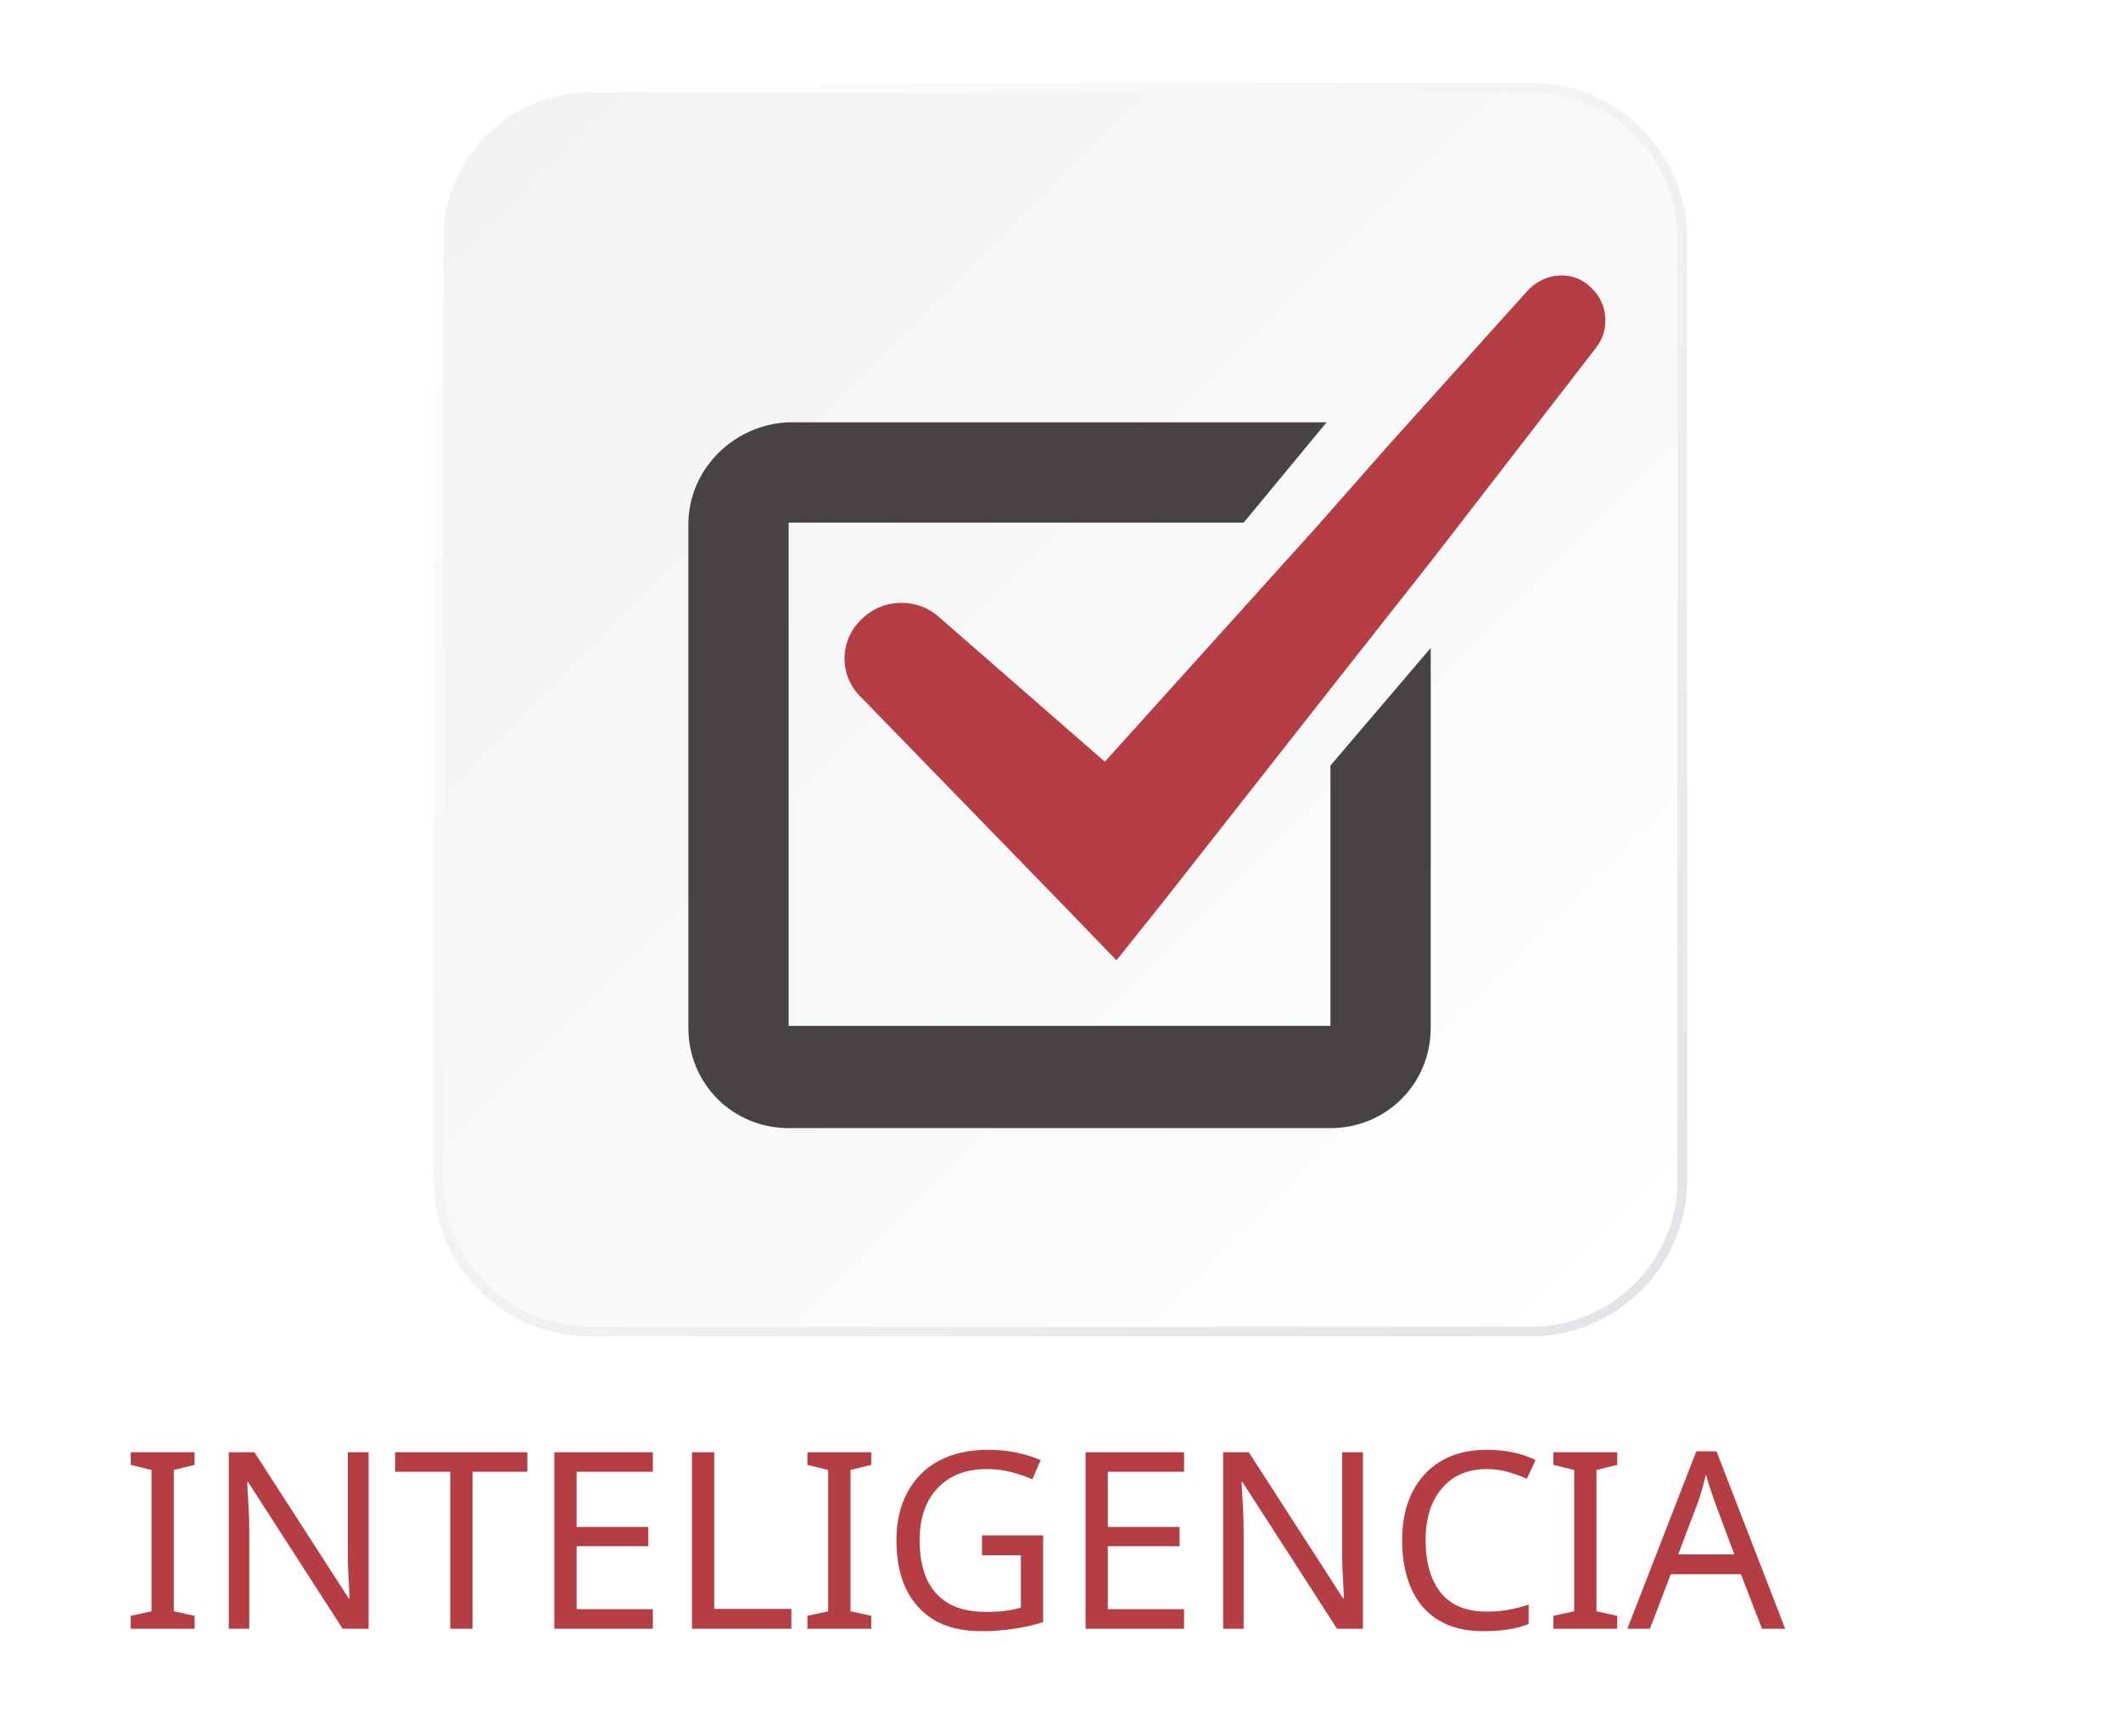
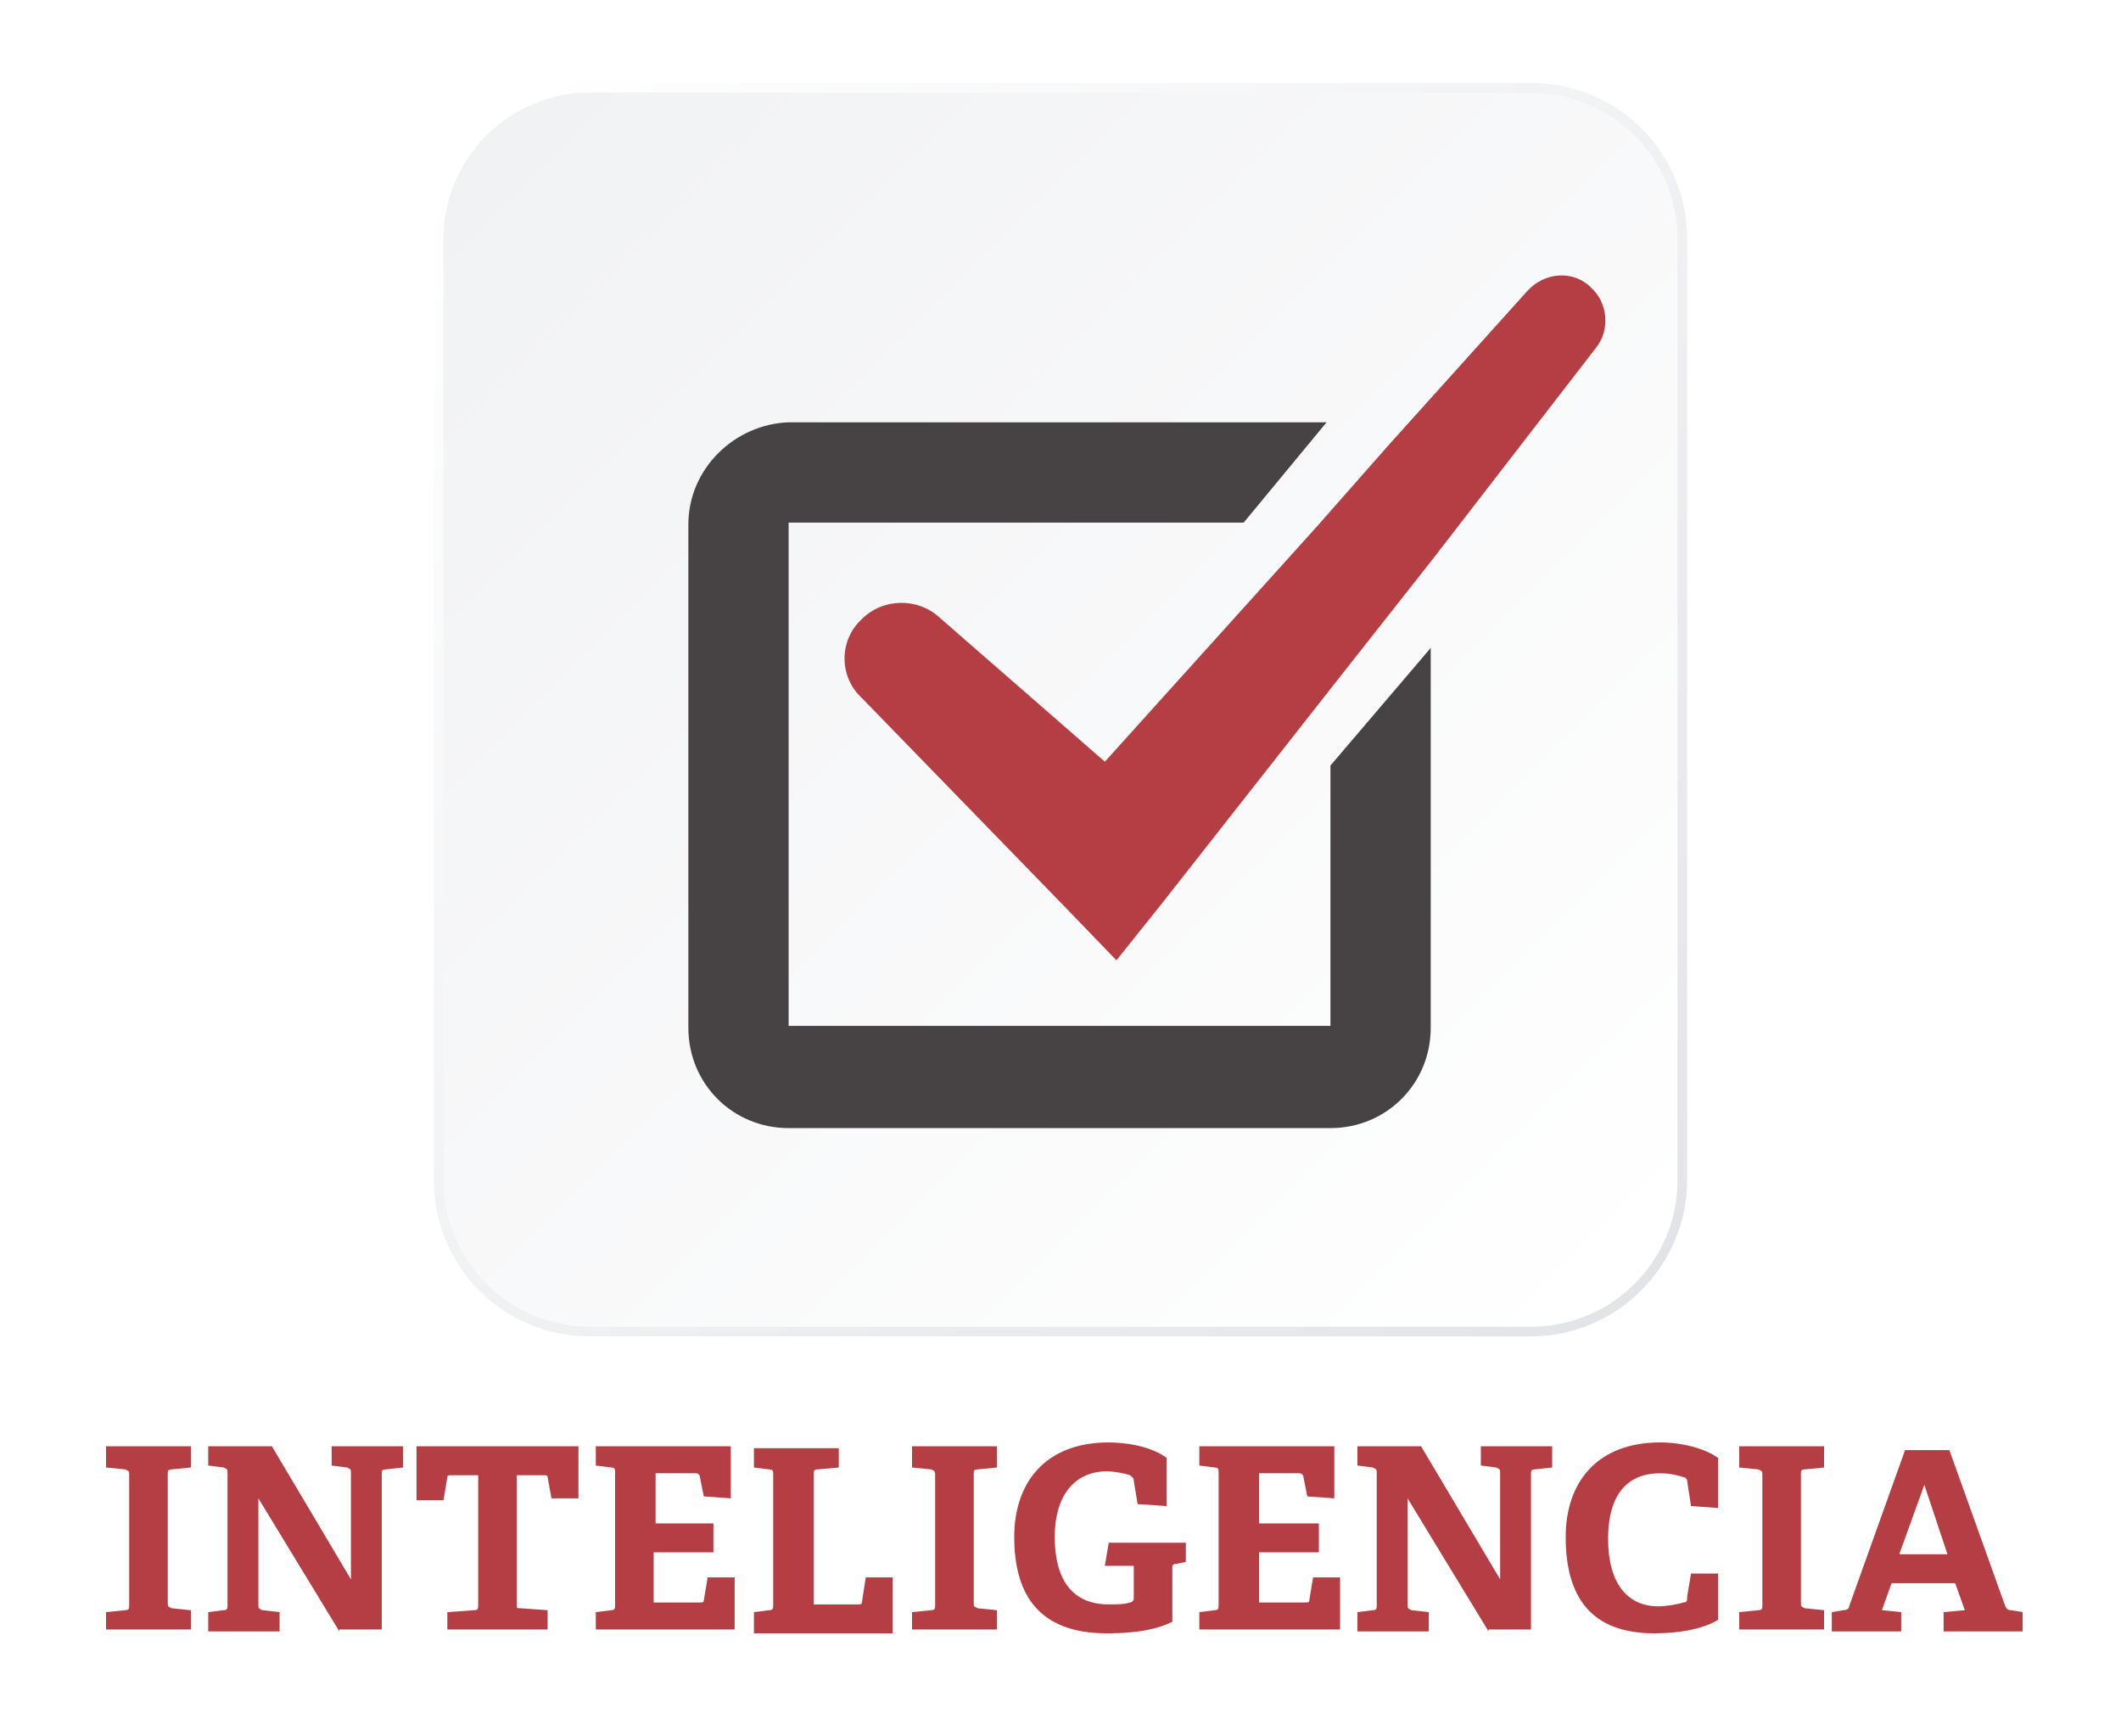
<svg xmlns="http://www.w3.org/2000/svg" version="1.1" id="Capa_1" x="0px" y="0px" viewBox="0 0 110 90" style="enable-background:new 0 0 110 90;" xml:space="preserve">
  <style type="text/css">
	.st0{fill:url(#SVGID_1_);}
	.st1{fill:url(#SVGID_2_);}
	.st2{fill:#474244;}
	.st3{fill:#B53E45;}
- 	.st4{font-family:'Adelle-Bold';}
- 	.st5{font-size:12.832px;}
</style>
  <g>
    <g>
      <g>
        <linearGradient id="SVGID_1_" gradientUnits="userSpaceOnUse" x1="24.88" y1="6.666" x2="85.12" y2="66.906">
          <stop offset="0" style="stop-color:#FFFFFF" />
          <stop offset="1" style="stop-color:#E2E4E8" />
        </linearGradient>
        <path class="st0" d="M79.4,69.3H30.6c-4.5,0-8.1-3.6-8.1-8.1V12.4c0-4.5,3.6-8.1,8.1-8.1h48.8c4.5,0,8.1,3.6,8.1,8.1v48.8     C87.5,65.6,83.9,69.3,79.4,69.3z" />
        <linearGradient id="SVGID_2_" gradientUnits="userSpaceOnUse" x1="25.227" y1="7.013" x2="84.773" y2="66.559">
          <stop offset="0" style="stop-color:#F1F2F4" />
          <stop offset="1" style="stop-color:#FFFFFF" />
        </linearGradient>
        <path class="st1" d="M30.6,68.8c-4.2,0-7.6-3.4-7.6-7.6V12.4c0-4.2,3.4-7.6,7.6-7.6h48.8c4.2,0,7.6,3.4,7.6,7.6v48.8     c0,4.2-3.4,7.6-7.6,7.6H30.6z" />
      </g>
    </g>
    <g>
      <path class="st2" d="M35.7,27.2v26.1c0,2.9,2.3,5.2,5.2,5.2h28.1c2.9,0,5.2-2.3,5.2-5.2V33.6l-5.2,6.1v13.5H40.9V34.6    c0-0.3,0-0.7,0-1v-6.5h23.6l4.3-5.2H40.9C38.1,22,35.7,24.3,35.7,27.2z" />
      <path class="st3" d="M48.7,32c-1.1-1-2.9-1-4,0.1c-1.2,1.1-1.2,3,0,4.1L55.2,47l2.7,2.8l2.4-3l8.8-11.2l5.2-6.6L82.8,18    c0.7-0.9,0.6-2.3-0.3-3.1c-0.9-0.9-2.4-0.8-3.3,0.2l-7.2,8l-3.7,4.2L57.3,39.5L48.7,32z" />
    </g>
  </g>
-   <text transform="matrix(1 0 0 1 6.2644 84.4635)" class="st3 st4 st5">INTELIGENCIA</text>
+   <g>
+     <path class="st3" d="M5.5,84.6v-1l1-0.1c0.2,0,0.2-0.1,0.2-0.3v-6.7c0-0.2,0-0.2-0.2-0.3l-1-0.1V75h4.4v1.1l-1,0.1   c-0.2,0-0.2,0.1-0.2,0.2v6.7c0,0.2,0,0.2,0.2,0.3l1,0.1v1H5.5z" />
+     <path class="st3" d="M17.6,84.6l-4.2-6.9v5.5c0,0.2,0,0.2,0.2,0.3l0.9,0.1v1h-3.7v-1l0.8-0.1c0.2,0,0.2-0.1,0.2-0.3v-6.8   c0-0.2,0-0.2-0.2-0.3l-0.8-0.1v-1h3.3l4.1,6.9v-5.5c0-0.2,0-0.2-0.2-0.3l-0.8-0.1V75h3.7v1.1L20,76.2c-0.2,0-0.2,0.1-0.2,0.2v8.1   H17.6z" />
+     <path class="st3" d="M23.2,84.6v-1l1.4-0.1c0.2,0,0.2-0.1,0.2-0.3v-6.7h-1.4c-0.1,0-0.2,0-0.2,0.1L23,77.8h-1.4V75H30v2.7h-1.4   l-0.2-1.1c0-0.1-0.1-0.1-0.2-0.1h-1.4v6.7c0,0.2,0,0.2,0.2,0.2l1.4,0.1v1H23.2z" />
+     <path class="st3" d="M30.9,84.6v-1l0.8-0.1c0.2,0,0.2-0.1,0.2-0.3v-6.8c0-0.2,0-0.3-0.2-0.3l-0.8-0.1v-1h7v2.7l-1.4-0.1l-0.2-1   c0-0.1-0.1-0.2-0.2-0.2h-2.1V79H37v1.5h-3.1v2.6h2.4c0.1,0,0.2,0,0.2-0.1l0.2-1.2h1.4v2.7H30.9z" />
+     <path class="st3" d="M39.1,84.6v-1l0.8-0.1c0.2,0,0.2-0.1,0.2-0.3v-6.7c0-0.2,0-0.3-0.2-0.3l-0.8-0.1v-1h4.4v1l-1.1,0.1   c-0.2,0-0.2,0.1-0.2,0.3v6.7h2.3c0.1,0,0.2,0,0.2-0.1l0.2-1.3h1.4v2.9H39.1z" />
+     <path class="st3" d="M47.3,84.6v-1l1-0.1c0.2,0,0.2-0.1,0.2-0.3v-6.7c0-0.2,0-0.2-0.2-0.3l-1-0.1V75h4.4v1.1l-1,0.1   c-0.2,0-0.2,0.1-0.2,0.2v6.7c0,0.2,0,0.2,0.2,0.3l1,0.1v1H47.3z" />
+     <path class="st3" d="M61,81.1c-0.2,0-0.2,0.1-0.2,0.2v2.8c-1,0.5-2.3,0.6-3.4,0.6c-3.6,0-4.8-2.1-4.8-5c0-2.8,1.6-4.9,4.9-4.9   c0.9,0,2.2,0.2,3,0.8v2.5L59,78l-0.2-1.2c0-0.2-0.1-0.2-0.2-0.3c-0.3-0.1-0.8-0.2-1.2-0.2c-1.7,0-2.7,1.3-2.7,3.4   c0,2.2,0.9,3.5,2.8,3.5c0.4,0,0.8,0,1.1-0.1c0.1,0,0.2-0.1,0.2-0.2v-1.7h-1.5l0.2-1.2h4V81L61,81.1z" />
+     <path class="st3" d="M62.2,84.6v-1l0.8-0.1c0.2,0,0.2-0.1,0.2-0.3v-6.8c0-0.2,0-0.3-0.2-0.3l-0.8-0.1v-1h7v2.7l-1.4-0.1l-0.2-1   c0-0.1-0.1-0.2-0.2-0.2h-2.1V79h3.1v1.5h-3.1v2.6h2.4c0.1,0,0.2,0,0.2-0.1l0.2-1.2h1.4v2.7H62.2z" />
+     <path class="st3" d="M77.2,84.6L73,77.7v5.5c0,0.2,0,0.2,0.2,0.3l0.9,0.1v1h-3.7v-1l0.8-0.1c0.2,0,0.2-0.1,0.2-0.3v-6.8   c0-0.2,0-0.2-0.2-0.3l-0.8-0.1v-1h3.3l4.1,6.9v-5.5c0-0.2,0-0.2-0.2-0.3l-0.8-0.1V75h3.7v1.1l-0.9,0.1c-0.2,0-0.2,0.1-0.2,0.2v8.1   H77.2z" />
+     <path class="st3" d="M89.1,84c-0.8,0.5-2.1,0.7-3.3,0.7c-3.3,0-4.6-1.9-4.6-5c0-2.8,1.6-4.9,4.9-4.9c1.1,0,2.3,0.3,3,0.8v2.6   l-1.4-0.1l-0.2-1.3c0-0.1-0.1-0.2-0.2-0.2c-0.3-0.1-0.7-0.2-1.2-0.2c-1.7,0-2.7,1.1-2.7,3.4c0,2.3,1,3.5,2.6,3.5   c0.4,0,1-0.1,1.3-0.2c0.2,0,0.2-0.1,0.2-0.3l0.2-1.2h1.4V84z" />
+     <path class="st3" d="M90.2,84.6v-1l1-0.1c0.2,0,0.2-0.1,0.2-0.3v-6.7c0-0.2,0-0.2-0.2-0.3l-1-0.1V75h4.4v1.1l-1,0.1   c-0.2,0-0.2,0.1-0.2,0.2v6.7c0,0.2,0,0.2,0.2,0.3l1,0.1v1H90.2z" />
+     <path class="st3" d="M100.8,84.6v-1l1.1-0.1l-0.5-1.4h-3.3l-0.5,1.4l1,0.1v1H95v-1l0.6-0.1c0.2,0,0.3-0.1,0.3-0.2l2.9-8.1h2.3   l2.9,8.1c0.1,0.2,0.2,0.2,0.3,0.2l0.6,0.1v1H100.8z M99.8,77L99.8,77l-1.3,3.6h2.5L99.8,77z" />
+   </g>
</svg>
